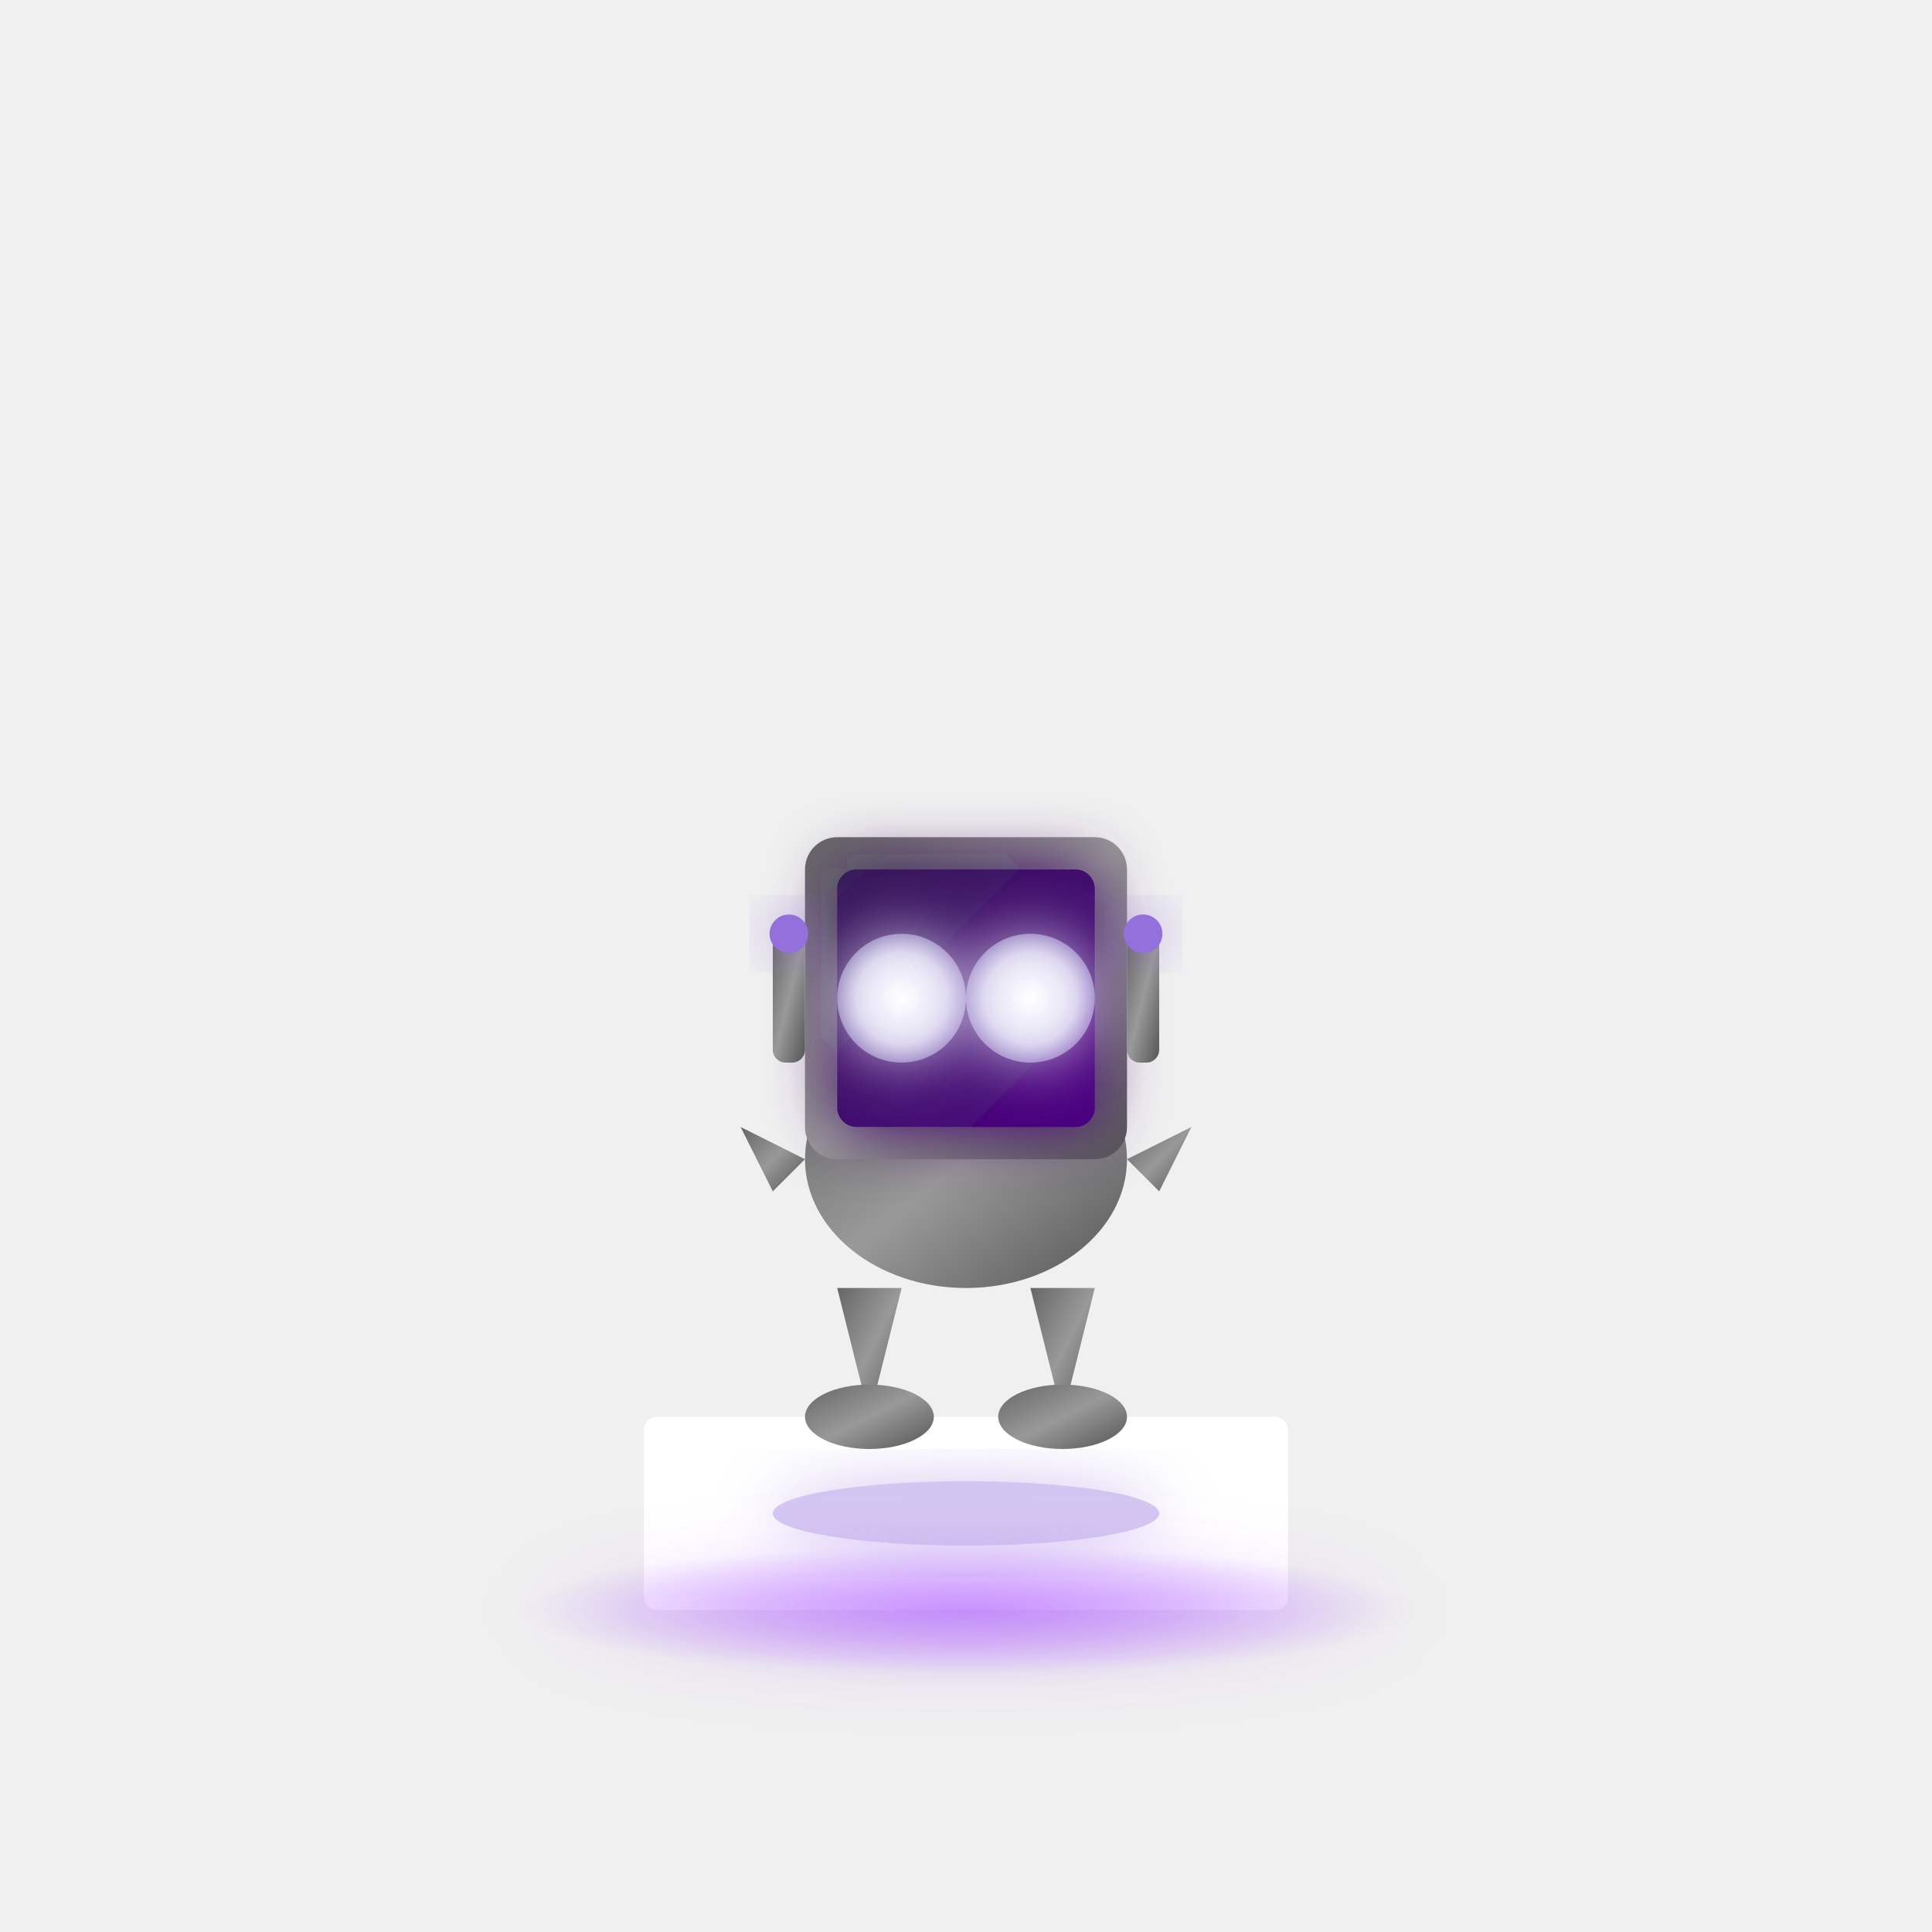
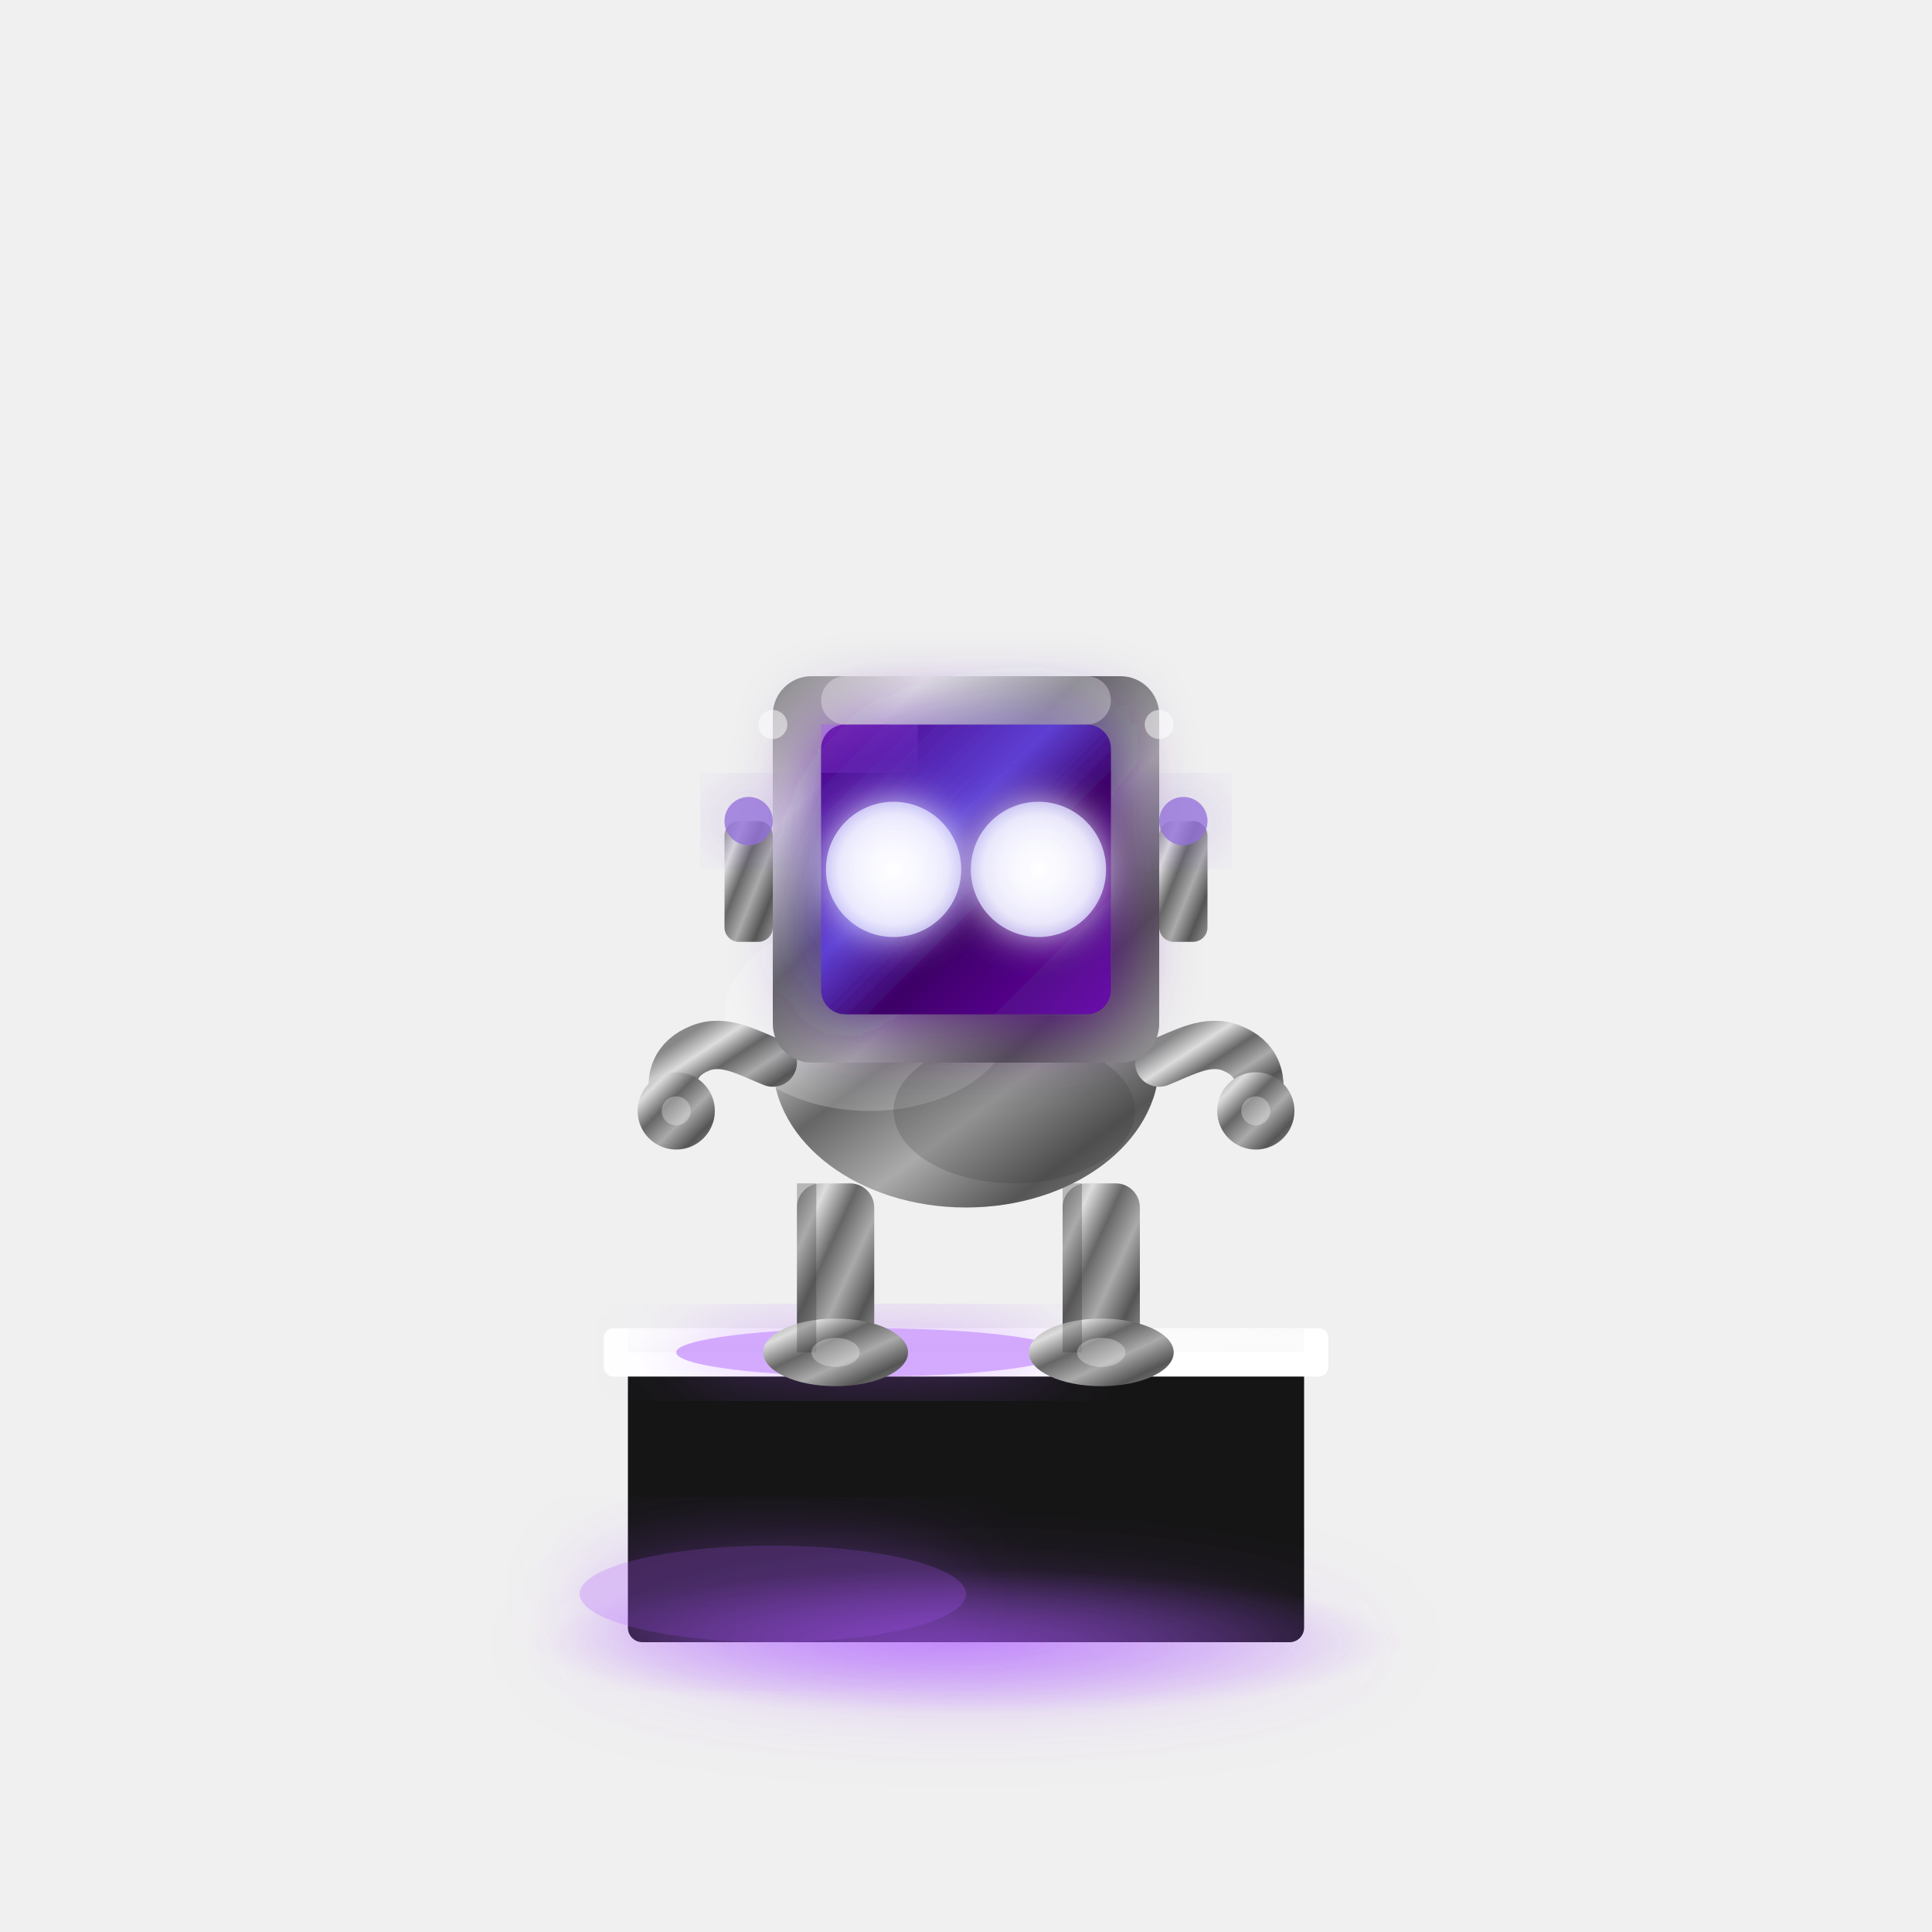
- <svg xmlns="http://www.w3.org/2000/svg" width="300" height="300" viewBox="0 0 300 300" fill="none">
+ <svg xmlns="http://www.w3.org/2000/svg" width="400" height="400" viewBox="0 0 400 400" fill="none">
  <defs>
    <filter id="glow" x="-50%" y="-50%" width="200%" height="200%">
-       <feGaussianBlur stdDeviation="5" result="blur" />
+       <feGaussianBlur stdDeviation="8" result="blur" />
      <feComposite in="SourceGraphic" in2="blur" operator="over" />
    </filter>
-     <linearGradient id="bodyGradient" x1="0%" y1="0%" x2="100%" y2="100%">
-       <stop offset="0%" stop-color="#666666" />
-       <stop offset="50%" stop-color="#999999" />
-       <stop offset="100%" stop-color="#555555" />
+     <filter id="eyeGlow" x="-50%" y="-50%" width="200%" height="200%">
+       <feGaussianBlur stdDeviation="4" result="blur" />
+       <feComposite in="SourceGraphic" in2="blur" operator="over" />
+     </filter>
+     <linearGradient id="metalBody" x1="0%" y1="0%" x2="100%" y2="100%">
+       <stop offset="0%" stop-color="#888888" />
+       <stop offset="20%" stop-color="#DDDDDD" />
+       <stop offset="40%" stop-color="#666666" />
+       <stop offset="60%" stop-color="#AAAAAA" />
+       <stop offset="80%" stop-color="#555555" />
+       <stop offset="100%" stop-color="#999999" />
    </linearGradient>
-     <linearGradient id="faceGradient" x1="0%" y1="0%" x2="100%" y2="100%">
-       <stop offset="0%" stop-color="#371B58" />
-       <stop offset="100%" stop-color="#4B0082" />
+     <linearGradient id="facePlate" x1="0%" y1="0%" x2="100%" y2="100%">
+       <stop offset="0%" stop-color="#4B0082" />
+       <stop offset="40%" stop-color="#5D3FD3" />
+       <stop offset="60%" stop-color="#3D0066" />
+       <stop offset="100%" stop-color="#6A0DAD" />
    </linearGradient>
-     <radialGradient id="eyeGlow" cx="50%" cy="50%" r="50%" fx="50%" fy="50%">
+     <radialGradient id="eyeLight" cx="50%" cy="50%" r="50%" fx="50%" fy="50%">
      <stop offset="0%" stop-color="#FFFFFF" stop-opacity="1" />
-       <stop offset="70%" stop-color="#F0F0FF" stop-opacity="0.8" />
-       <stop offset="100%" stop-color="#DDDDFF" stop-opacity="0.5" />
+       <stop offset="80%" stop-color="#F0F0FF" stop-opacity="0.9" />
+       <stop offset="100%" stop-color="#DDDDFF" stop-opacity="0.8" />
    </radialGradient>
-     <radialGradient id="platformGlow" cx="50%" cy="50%" r="50%" fx="50%" fy="50%">
+     <radialGradient id="purpleGlow" cx="50%" cy="50%" r="50%" fx="50%" fy="50%">
      <stop offset="0%" stop-color="#AA55FF" stop-opacity="0.8" />
      <stop offset="100%" stop-color="#AA55FF" stop-opacity="0" />
    </radialGradient>
+     <radialGradient id="platformShine" cx="30%" cy="30%" r="80%" fx="30%" fy="30%">
+       <stop offset="0%" stop-color="#FFFFFF" stop-opacity="0.9" />
+       <stop offset="100%" stop-color="#F5F5F5" stop-opacity="0.5" />
+     </radialGradient>
+     <linearGradient id="purpleHighlight" x1="0%" y1="0%" x2="100%" y2="100%">
+       <stop offset="0%" stop-color="#AA55FF" stop-opacity="0.8" />
+       <stop offset="100%" stop-color="#AA55FF" stop-opacity="0" />
+     </linearGradient>
  </defs>
-   <rect x="100" y="220" width="100" height="30" fill="#FFFFFF" rx="2" />
-   <ellipse cx="150" cy="250" rx="70" ry="10" fill="url(#platformGlow)" filter="url(#glow)" opacity="0.7" />
+   <rect x="130" y="280" width="140" height="60" rx="3" fill="#151515" />
+   <rect x="125" y="275" width="150" height="10" rx="2" fill="#FFFFFF" />
+   <rect x="130" y="275" width="140" height="5" fill="url(#platformShine)" />
+   <ellipse cx="200" cy="340" rx="90" ry="15" fill="url(#purpleGlow)" filter="url(#glow)" opacity="0.7" />
+   <ellipse cx="160" cy="330" rx="40" ry="10" fill="#AA55FF" opacity="0.3" filter="url(#glow)" />
+   <ellipse cx="180" cy="280" rx="40" ry="5" fill="#AA55FF" opacity="0.5" filter="url(#glow)" />
  <g>
-     <path d="M135,220 L130,200 L140,200 L135,220" fill="url(#bodyGradient)" />
-     <path d="M165,220 L160,200 L170,200 L165,220" fill="url(#bodyGradient)" />
-     <ellipse cx="135" cy="220" rx="10" ry="5" fill="url(#bodyGradient)" />
-     <ellipse cx="165" cy="220" rx="10" ry="5" fill="url(#bodyGradient)" />
-     <ellipse cx="150" cy="180" rx="25" ry="20" fill="url(#bodyGradient)" />
-     <path d="M125,180 L115,175 L120,185 L125,180" fill="url(#bodyGradient)" />
-     <path d="M175,180 L185,175 L180,185 L175,180" fill="url(#bodyGradient)" />
-     <rect x="125" y="130" width="50" height="50" rx="5" fill="url(#bodyGradient)" />
-     <rect x="130" y="135" width="40" height="40" rx="3" fill="url(#faceGradient)" filter="url(#glow)" />
-     <circle cx="140" cy="155" r="10" fill="url(#eyeGlow)" filter="url(#glow)" />
-     <circle cx="160" cy="155" r="10" fill="url(#eyeGlow)" filter="url(#glow)" />
-     <rect x="120" y="145" width="5" height="20" rx="2" fill="url(#bodyGradient)" />
-     <rect x="175" y="145" width="5" height="20" rx="2" fill="url(#bodyGradient)" />
-     <circle cx="122.5" cy="145" r="3" fill="#9370DB" filter="url(#glow)" />
-     <circle cx="177.5" cy="145" r="3" fill="#9370DB" filter="url(#glow)" />
+     <rect x="165" y="245" width="16" height="35" rx="5" fill="url(#metalBody)" />
+     <rect x="220" y="245" width="16" height="35" rx="5" fill="url(#metalBody)" />
+     <ellipse cx="173" cy="280" rx="15" ry="7" fill="url(#metalBody)" />
+     <ellipse cx="228" cy="280" rx="15" ry="7" fill="url(#metalBody)" />
+     <rect x="165" y="245" width="4" height="35" fill="#333333" opacity="0.3" />
+     <rect x="220" y="245" width="4" height="35" fill="#333333" opacity="0.3" />
+     <ellipse cx="200" cy="220" rx="40" ry="30" fill="url(#metalBody)" />
+     <ellipse cx="180" cy="210" rx="30" ry="20" fill="#FFFFFF" opacity="0.2" />
+     <ellipse cx="210" cy="230" rx="25" ry="15" fill="#333333" opacity="0.2" />
+     <path d="M160,220 C155,218 150,215 145,217 C140,219 138,223 140,230" stroke="url(#metalBody)" stroke-width="10" fill="none" stroke-linecap="round" />
+     <path d="M240,220 C245,218 250,215 255,217 C260,219 262,223 260,230" stroke="url(#metalBody)" stroke-width="10" fill="none" stroke-linecap="round" />
+     <circle cx="140" cy="230" r="8" fill="url(#metalBody)" />
+     <circle cx="260" cy="230" r="8" fill="url(#metalBody)" />
+     <circle cx="140" cy="230" r="3" fill="#FFFFFF" opacity="0.3" />
+     <circle cx="260" cy="230" r="3" fill="#FFFFFF" opacity="0.3" />
+     <rect x="160" y="140" width="80" height="80" rx="8" fill="url(#metalBody)" />
+     <rect x="170" y="150" width="60" height="60" rx="5" fill="url(#facePlate)" filter="url(#glow)" />
+     <rect x="170" y="150" width="20" height="10" fill="url(#purpleHighlight)" opacity="0.5" />
+     <circle cx="185" cy="180" r="14" fill="url(#eyeLight)" filter="url(#eyeGlow)" />
+     <circle cx="215" cy="180" r="14" fill="url(#eyeLight)" filter="url(#eyeGlow)" />
+     <rect x="150" y="170" width="10" height="25" rx="3" fill="url(#metalBody)" />
+     <rect x="240" y="170" width="10" height="25" rx="3" fill="url(#metalBody)" />
+     <circle cx="155" cy="170" r="5" fill="#9370DB" filter="url(#glow)" opacity="0.8" />
+     <circle cx="245" cy="170" r="5" fill="#9370DB" filter="url(#glow)" opacity="0.8" />
+     <rect x="170" y="140" width="60" height="10" fill="#FFFFFF" opacity="0.3" rx="5" />
  </g>
-   <ellipse cx="150" cy="235" rx="30" ry="5" fill="#9370DB" opacity="0.4" filter="url(#glow)" />
+   <circle cx="160" cy="150" r="3" fill="#FFFFFF" opacity="0.5" />
+   <circle cx="240" cy="150" r="3" fill="#FFFFFF" opacity="0.5" />
+   <ellipse cx="173" cy="280" rx="5" ry="3" fill="#FFFFFF" opacity="0.3" />
+   <ellipse cx="228" cy="280" rx="5" ry="3" fill="#FFFFFF" opacity="0.3" />
</svg>
